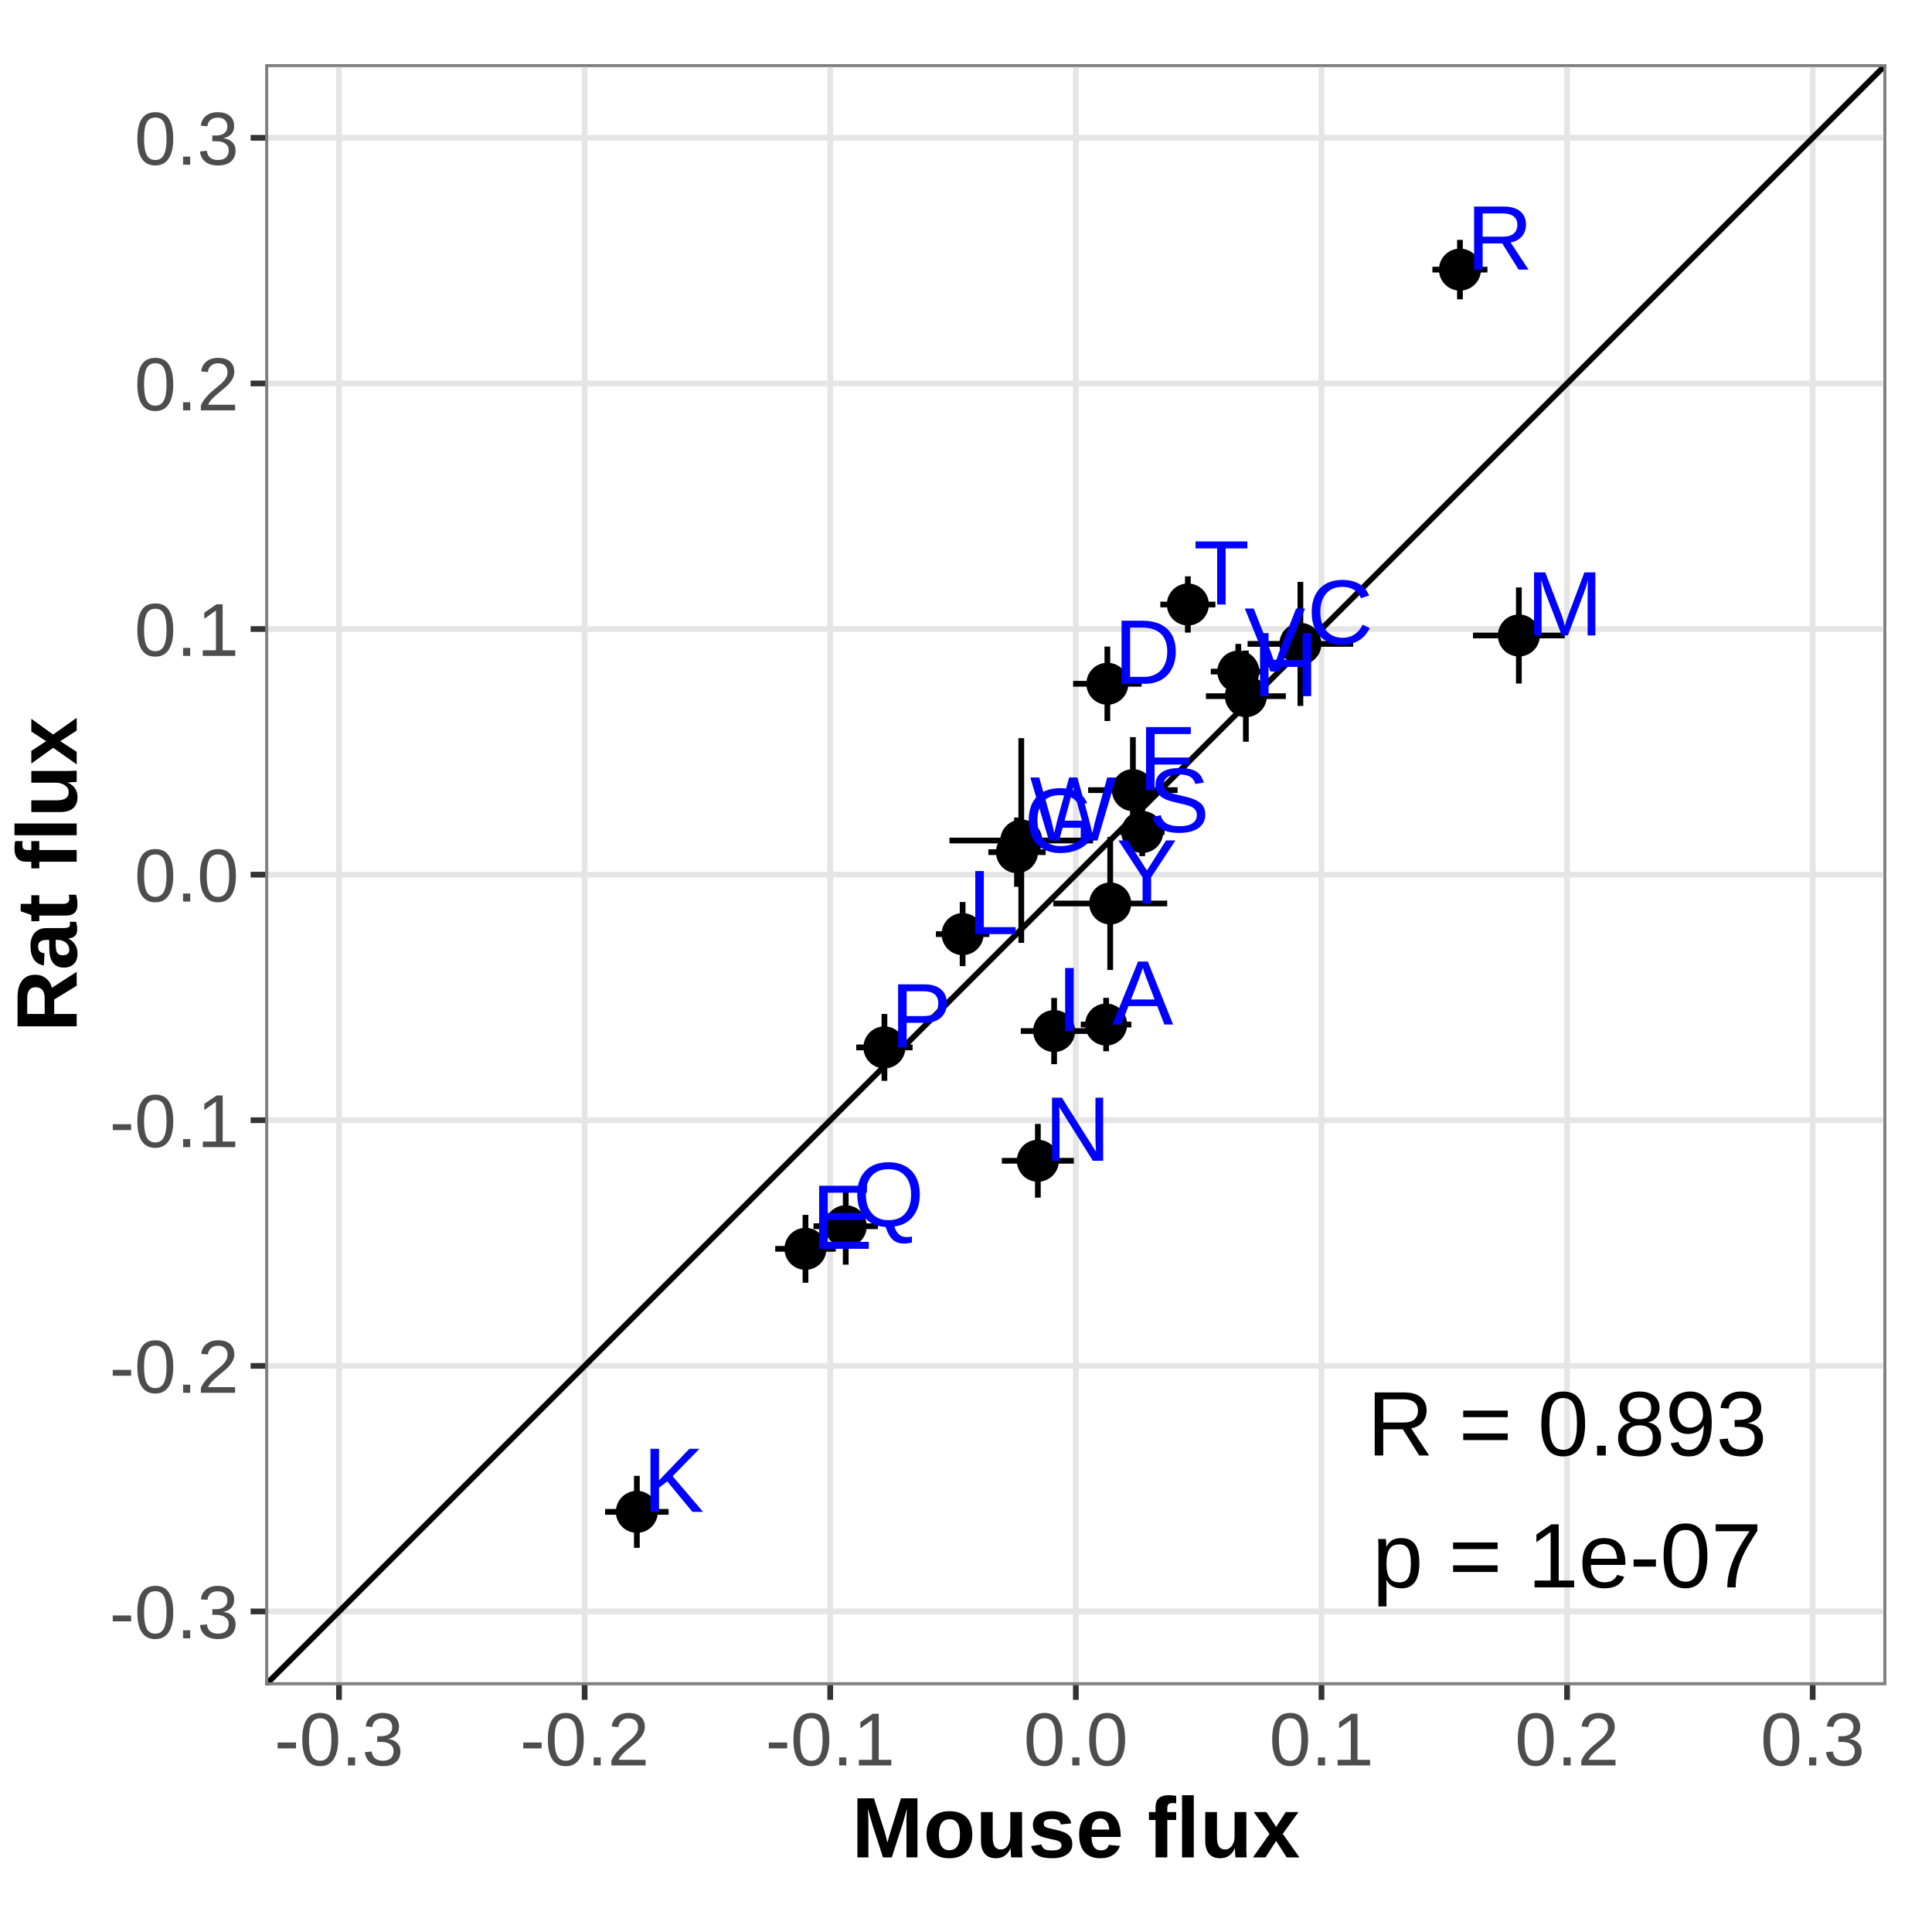
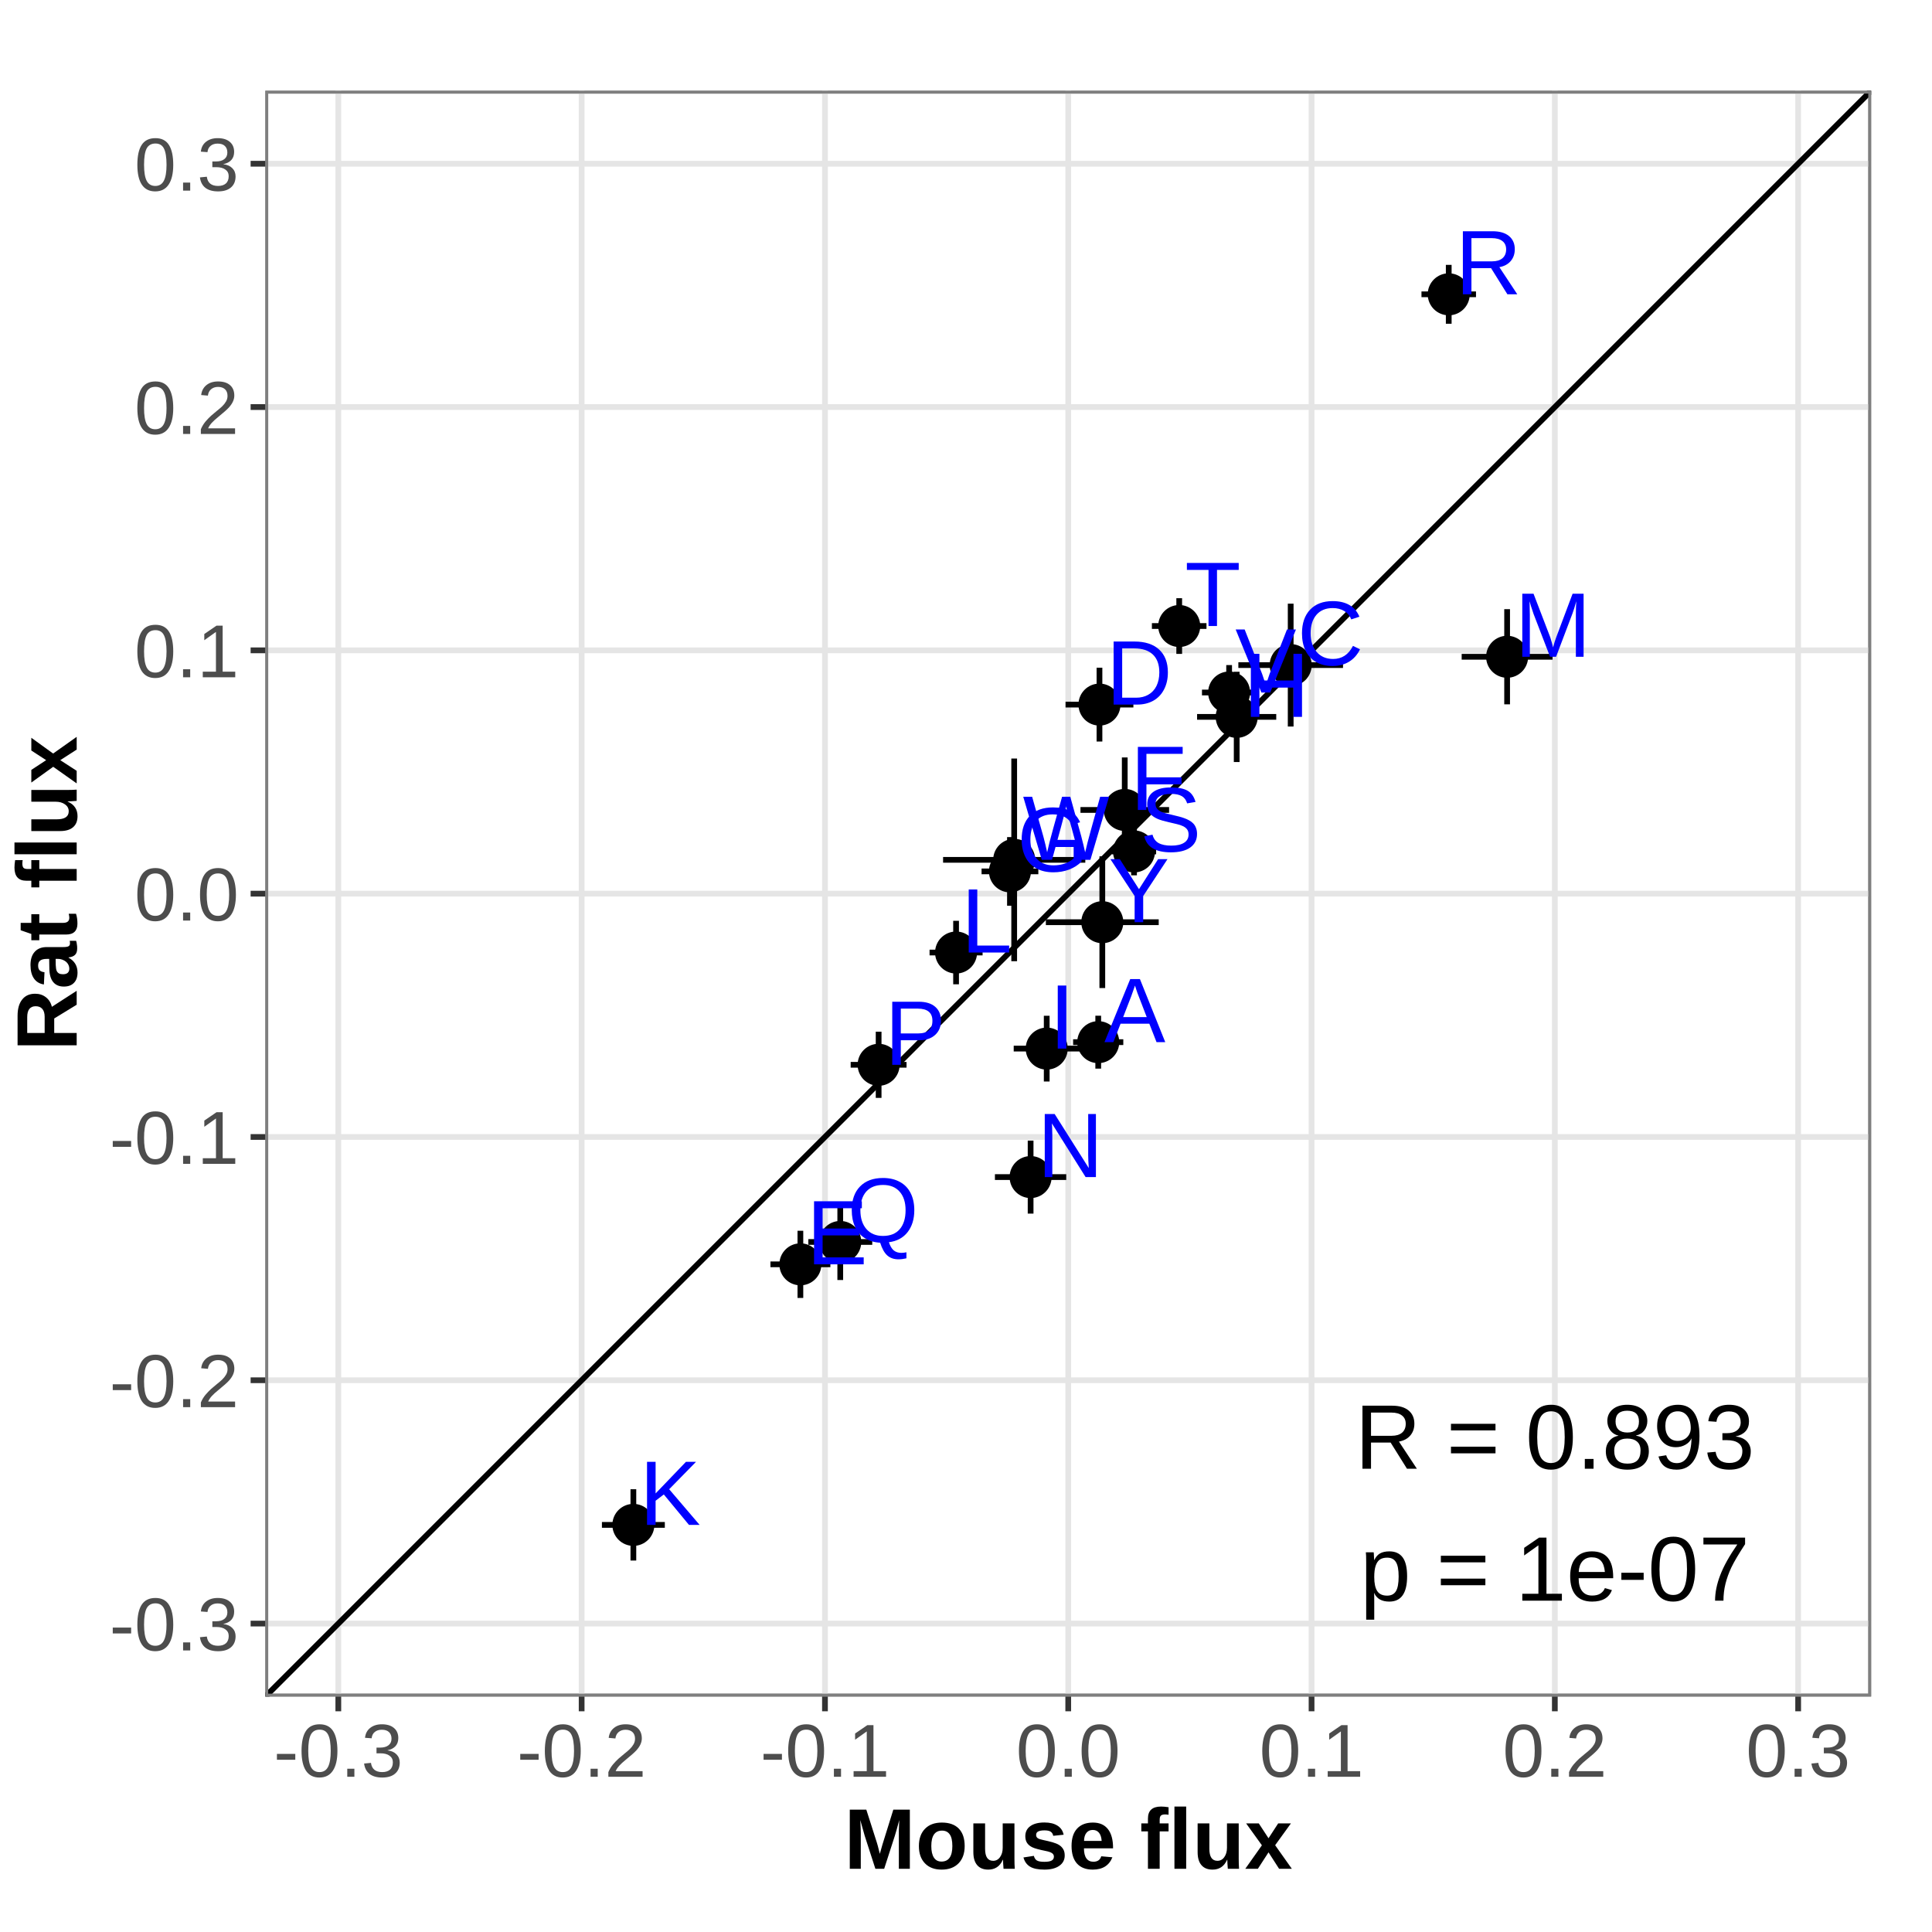
<svg xmlns="http://www.w3.org/2000/svg" class="svglite" width="360.00pt" height="360.00pt" viewBox="0 0 360.00 360.00">
  <defs>
    <style type="text/css">
    .svglite line, .svglite polyline, .svglite polygon, .svglite path, .svglite rect, .svglite circle {
      fill: none;
      stroke: #000000;
      stroke-linecap: round;
      stroke-linejoin: round;
      stroke-miterlimit: 10.00;
    }
    .svglite text {
      white-space: pre;
    }
  </style>
  </defs>
  <rect width="100%" height="100%" style="stroke: none; fill: #FFFFFF;" />
  <defs>
    <clipPath id="cpMC4wMHwzNjAuMDB8MC4wMHwzNjAuMDA=">
      <rect x="0.00" y="0.00" width="360.00" height="360.00" />
    </clipPath>
  </defs>
  <g clip-path="url(#cpMC4wMHwzNjAuMDB8MC4wMHwzNjAuMDA=)">
</g>
  <defs>
-     <clipPath id="cpMC4wMHwzNjAuMDB8Ny43MHwzNTIuMzA=">
-       <rect x="0.00" y="7.70" width="360.00" height="344.60" />
+     <clipPath id="cpMC4wMHwzNjAuMDB8NS41N3wzNTQuNDM=">
+       <rect x="0.00" y="5.57" width="360.00" height="348.85" />
    </clipPath>
  </defs>
-   <g clip-path="url(#cpMC4wMHwzNjAuMDB8Ny43MHwzNTIuMzA=)">
-     <rect x="0.00" y="7.70" width="360.00" height="344.60" style="stroke-width: 1.07; stroke: #FFFFFF; fill: #FFFFFF;" />
+   <g clip-path="url(#cpMC4wMHwzNjAuMDB8NS41N3wzNTQuNDM=)">
+     <rect x="0.00" y="5.57" width="360.00" height="348.85" style="stroke-width: 1.07; stroke: #FFFFFF; fill: #FFFFFF;" />
  </g>
  <g clip-path="url(#cpMC4wMHwzNjAuMDB8MC4wMHwzNjAuMDA=)">
</g>
  <defs>
-     <clipPath id="cpNDkuNDR8MzUxLjUwfDExLjk1fDMxNC4wMA==">
-       <rect x="49.44" y="11.95" width="302.05" height="302.05" />
+     <clipPath id="cpNDkuNDR8MzQ4LjY2fDE2LjkxfDMxNi4xMw==">
+       <rect x="49.44" y="16.91" width="299.22" height="299.22" />
    </clipPath>
  </defs>
-   <g clip-path="url(#cpNDkuNDR8MzUxLjUwfDExLjk1fDMxNC4wMA==)">
-     <rect x="49.44" y="11.95" width="302.05" height="302.05" style="stroke-width: 1.07; stroke: #7F7F7F; fill: #FFFFFF;" />
-     <polyline points="49.44,300.27 351.50,300.27 " style="stroke-width: 1.07; stroke: #E5E5E5; stroke-linecap: butt;" />
-     <polyline points="49.44,254.51 351.50,254.51 " style="stroke-width: 1.07; stroke: #E5E5E5; stroke-linecap: butt;" />
-     <polyline points="49.44,208.74 351.50,208.74 " style="stroke-width: 1.07; stroke: #E5E5E5; stroke-linecap: butt;" />
-     <polyline points="49.44,162.98 351.50,162.98 " style="stroke-width: 1.07; stroke: #E5E5E5; stroke-linecap: butt;" />
-     <polyline points="49.44,117.21 351.50,117.21 " style="stroke-width: 1.07; stroke: #E5E5E5; stroke-linecap: butt;" />
-     <polyline points="49.44,71.45 351.50,71.45 " style="stroke-width: 1.07; stroke: #E5E5E5; stroke-linecap: butt;" />
-     <polyline points="49.44,25.68 351.50,25.68 " style="stroke-width: 1.07; stroke: #E5E5E5; stroke-linecap: butt;" />
-     <polyline points="63.17,314.00 63.17,11.95 " style="stroke-width: 1.07; stroke: #E5E5E5; stroke-linecap: butt;" />
-     <polyline points="108.94,314.00 108.94,11.95 " style="stroke-width: 1.07; stroke: #E5E5E5; stroke-linecap: butt;" />
-     <polyline points="154.70,314.00 154.70,11.95 " style="stroke-width: 1.07; stroke: #E5E5E5; stroke-linecap: butt;" />
-     <polyline points="200.47,314.00 200.47,11.95 " style="stroke-width: 1.07; stroke: #E5E5E5; stroke-linecap: butt;" />
-     <polyline points="246.24,314.00 246.24,11.95 " style="stroke-width: 1.07; stroke: #E5E5E5; stroke-linecap: butt;" />
-     <polyline points="292.00,314.00 292.00,11.95 " style="stroke-width: 1.07; stroke: #E5E5E5; stroke-linecap: butt;" />
-     <polyline points="337.77,314.00 337.77,11.95 " style="stroke-width: 1.07; stroke: #E5E5E5; stroke-linecap: butt;" />
-     <text x="292.00" y="271.21" text-anchor="middle" style="font-size: 17.07px; font-family: &quot;Arial&quot;;" textLength="83.94px" lengthAdjust="spacingAndGlyphs">R =  0.893 </text>
-     <text x="292.00" y="295.79" text-anchor="middle" style="font-size: 17.07px; font-family: &quot;Arial&quot;;" textLength="77.31px" lengthAdjust="spacingAndGlyphs">p =  1e-07</text>
-     <line x1="201.39" y1="190.91" x2="210.82" y2="190.91" style="stroke-width: 1.07; stroke-linecap: butt;" />
-     <line x1="232.47" y1="119.98" x2="252.15" y2="119.98" style="stroke-width: 1.07; stroke-linecap: butt;" />
-     <line x1="199.96" y1="127.41" x2="212.73" y2="127.41" style="stroke-width: 1.07; stroke-linecap: butt;" />
-     <line x1="144.45" y1="232.70" x2="155.73" y2="232.70" style="stroke-width: 1.07; stroke-linecap: butt;" />
-     <line x1="202.76" y1="147.23" x2="219.43" y2="147.23" style="stroke-width: 1.07; stroke-linecap: butt;" />
-     <line x1="184.16" y1="158.79" x2="194.84" y2="158.79" style="stroke-width: 1.07; stroke-linecap: butt;" />
-     <line x1="224.70" y1="129.72" x2="239.60" y2="129.72" style="stroke-width: 1.07; stroke-linecap: butt;" />
-     <line x1="190.21" y1="192.12" x2="202.63" y2="192.12" style="stroke-width: 1.07; stroke-linecap: butt;" />
-     <line x1="112.75" y1="281.71" x2="124.58" y2="281.71" style="stroke-width: 1.07; stroke-linecap: butt;" />
-     <line x1="174.39" y1="174.06" x2="184.35" y2="174.06" style="stroke-width: 1.07; stroke-linecap: butt;" />
-     <line x1="274.47" y1="118.41" x2="291.57" y2="118.41" style="stroke-width: 1.07; stroke-linecap: butt;" />
-     <line x1="186.68" y1="216.29" x2="200.10" y2="216.29" style="stroke-width: 1.07; stroke-linecap: butt;" />
-     <line x1="159.55" y1="195.17" x2="170.05" y2="195.17" style="stroke-width: 1.07; stroke-linecap: butt;" />
-     <line x1="151.58" y1="228.49" x2="163.60" y2="228.49" style="stroke-width: 1.07; stroke-linecap: butt;" />
-     <line x1="266.91" y1="50.24" x2="277.16" y2="50.24" style="stroke-width: 1.07; stroke-linecap: butt;" />
-     <line x1="208.67" y1="155.03" x2="217.00" y2="155.03" style="stroke-width: 1.07; stroke-linecap: butt;" />
-     <line x1="216.21" y1="112.64" x2="226.47" y2="112.64" style="stroke-width: 1.07; stroke-linecap: butt;" />
-     <line x1="225.62" y1="125.14" x2="235.85" y2="125.14" style="stroke-width: 1.07; stroke-linecap: butt;" />
-     <line x1="176.92" y1="156.62" x2="203.68" y2="156.62" style="stroke-width: 1.07; stroke-linecap: butt;" />
-     <line x1="196.26" y1="168.35" x2="217.49" y2="168.35" style="stroke-width: 1.07; stroke-linecap: butt;" />
-     <circle cx="206.11" cy="190.91" r="2.84" style="stroke-width: 1.42; fill: #000000;" />
-     <circle cx="242.31" cy="119.98" r="2.84" style="stroke-width: 1.42; fill: #000000;" />
-     <circle cx="206.34" cy="127.41" r="2.84" style="stroke-width: 1.42; fill: #000000;" />
-     <circle cx="150.09" cy="232.70" r="2.84" style="stroke-width: 1.42; fill: #000000;" />
-     <circle cx="211.10" cy="147.23" r="2.84" style="stroke-width: 1.42; fill: #000000;" />
-     <circle cx="189.50" cy="158.79" r="2.84" style="stroke-width: 1.42; fill: #000000;" />
-     <circle cx="232.15" cy="129.72" r="2.84" style="stroke-width: 1.42; fill: #000000;" />
-     <circle cx="196.42" cy="192.12" r="2.84" style="stroke-width: 1.42; fill: #000000;" />
-     <circle cx="118.67" cy="281.71" r="2.84" style="stroke-width: 1.42; fill: #000000;" />
-     <circle cx="179.37" cy="174.06" r="2.84" style="stroke-width: 1.42; fill: #000000;" />
-     <circle cx="283.02" cy="118.41" r="2.84" style="stroke-width: 1.42; fill: #000000;" />
-     <circle cx="193.39" cy="216.29" r="2.84" style="stroke-width: 1.42; fill: #000000;" />
-     <circle cx="164.80" cy="195.17" r="2.84" style="stroke-width: 1.42; fill: #000000;" />
-     <circle cx="157.59" cy="228.49" r="2.84" style="stroke-width: 1.42; fill: #000000;" />
-     <circle cx="272.04" cy="50.24" r="2.84" style="stroke-width: 1.42; fill: #000000;" />
-     <circle cx="212.84" cy="155.03" r="2.84" style="stroke-width: 1.42; fill: #000000;" />
-     <circle cx="221.34" cy="112.64" r="2.84" style="stroke-width: 1.42; fill: #000000;" />
-     <circle cx="230.74" cy="125.14" r="2.84" style="stroke-width: 1.42; fill: #000000;" />
-     <circle cx="190.30" cy="156.62" r="2.84" style="stroke-width: 1.42; fill: #000000;" />
-     <circle cx="206.87" cy="168.35" r="2.84" style="stroke-width: 1.42; fill: #000000;" />
-     <line x1="206.11" y1="195.89" x2="206.11" y2="185.93" style="stroke-width: 1.07; stroke-linecap: butt;" />
-     <line x1="242.31" y1="131.54" x2="242.31" y2="108.42" style="stroke-width: 1.07; stroke-linecap: butt;" />
-     <line x1="206.34" y1="134.35" x2="206.34" y2="120.48" style="stroke-width: 1.07; stroke-linecap: butt;" />
-     <line x1="150.09" y1="239.02" x2="150.09" y2="226.38" style="stroke-width: 1.07; stroke-linecap: butt;" />
-     <line x1="211.10" y1="157.09" x2="211.10" y2="137.36" style="stroke-width: 1.07; stroke-linecap: butt;" />
-     <line x1="189.50" y1="165.24" x2="189.50" y2="152.33" style="stroke-width: 1.07; stroke-linecap: butt;" />
-     <line x1="232.15" y1="138.21" x2="232.15" y2="121.23" style="stroke-width: 1.07; stroke-linecap: butt;" />
-     <line x1="196.42" y1="198.30" x2="196.42" y2="185.95" style="stroke-width: 1.07; stroke-linecap: butt;" />
-     <line x1="118.67" y1="288.41" x2="118.67" y2="275.00" style="stroke-width: 1.07; stroke-linecap: butt;" />
-     <line x1="179.37" y1="180.03" x2="179.37" y2="168.08" style="stroke-width: 1.07; stroke-linecap: butt;" />
-     <line x1="283.02" y1="127.37" x2="283.02" y2="109.46" style="stroke-width: 1.07; stroke-linecap: butt;" />
-     <line x1="193.39" y1="223.16" x2="193.39" y2="209.42" style="stroke-width: 1.07; stroke-linecap: butt;" />
-     <line x1="164.80" y1="201.40" x2="164.80" y2="188.94" style="stroke-width: 1.07; stroke-linecap: butt;" />
-     <line x1="157.59" y1="235.65" x2="157.59" y2="221.32" style="stroke-width: 1.07; stroke-linecap: butt;" />
-     <line x1="272.04" y1="55.78" x2="272.04" y2="44.70" style="stroke-width: 1.07; stroke-linecap: butt;" />
-     <line x1="212.84" y1="159.53" x2="212.84" y2="150.54" style="stroke-width: 1.07; stroke-linecap: butt;" />
-     <line x1="221.34" y1="117.88" x2="221.34" y2="107.40" style="stroke-width: 1.07; stroke-linecap: butt;" />
-     <line x1="230.74" y1="130.30" x2="230.74" y2="119.98" style="stroke-width: 1.07; stroke-linecap: butt;" />
-     <line x1="190.30" y1="175.69" x2="190.30" y2="137.55" style="stroke-width: 1.07; stroke-linecap: butt;" />
-     <line x1="206.87" y1="180.74" x2="206.87" y2="155.95" style="stroke-width: 1.07; stroke-linecap: butt;" />
-     <circle cx="206.11" cy="190.91" r="2.84" style="stroke-width: 1.42; fill: #000000;" />
-     <circle cx="242.31" cy="119.98" r="2.84" style="stroke-width: 1.42; fill: #000000;" />
-     <circle cx="206.34" cy="127.41" r="2.84" style="stroke-width: 1.42; fill: #000000;" />
-     <circle cx="150.09" cy="232.70" r="2.84" style="stroke-width: 1.42; fill: #000000;" />
-     <circle cx="211.10" cy="147.23" r="2.84" style="stroke-width: 1.42; fill: #000000;" />
-     <circle cx="189.50" cy="158.79" r="2.84" style="stroke-width: 1.42; fill: #000000;" />
-     <circle cx="232.15" cy="129.72" r="2.84" style="stroke-width: 1.42; fill: #000000;" />
-     <circle cx="196.42" cy="192.12" r="2.84" style="stroke-width: 1.42; fill: #000000;" />
-     <circle cx="118.67" cy="281.71" r="2.84" style="stroke-width: 1.42; fill: #000000;" />
-     <circle cx="179.37" cy="174.06" r="2.84" style="stroke-width: 1.42; fill: #000000;" />
-     <circle cx="283.02" cy="118.41" r="2.84" style="stroke-width: 1.42; fill: #000000;" />
-     <circle cx="193.39" cy="216.29" r="2.84" style="stroke-width: 1.42; fill: #000000;" />
-     <circle cx="164.80" cy="195.17" r="2.84" style="stroke-width: 1.42; fill: #000000;" />
-     <circle cx="157.59" cy="228.49" r="2.84" style="stroke-width: 1.42; fill: #000000;" />
-     <circle cx="272.04" cy="50.24" r="2.84" style="stroke-width: 1.42; fill: #000000;" />
-     <circle cx="212.84" cy="155.03" r="2.84" style="stroke-width: 1.42; fill: #000000;" />
-     <circle cx="221.34" cy="112.64" r="2.84" style="stroke-width: 1.42; fill: #000000;" />
-     <circle cx="230.74" cy="125.14" r="2.84" style="stroke-width: 1.42; fill: #000000;" />
-     <circle cx="190.30" cy="156.62" r="2.84" style="stroke-width: 1.42; fill: #000000;" />
-     <circle cx="206.87" cy="168.35" r="2.84" style="stroke-width: 1.42; fill: #000000;" />
-     <circle cx="206.11" cy="190.91" r="3.56" style="stroke-width: 0.71; fill: #000000;" />
-     <circle cx="242.31" cy="119.98" r="3.56" style="stroke-width: 0.71; fill: #000000;" />
-     <circle cx="206.34" cy="127.41" r="3.56" style="stroke-width: 0.71; fill: #000000;" />
-     <circle cx="150.09" cy="232.70" r="3.56" style="stroke-width: 0.71; fill: #000000;" />
-     <circle cx="211.10" cy="147.23" r="3.56" style="stroke-width: 0.71; fill: #000000;" />
-     <circle cx="189.50" cy="158.79" r="3.56" style="stroke-width: 0.71; fill: #000000;" />
-     <circle cx="232.15" cy="129.72" r="3.56" style="stroke-width: 0.71; fill: #000000;" />
-     <circle cx="196.42" cy="192.12" r="3.56" style="stroke-width: 0.71; fill: #000000;" />
-     <circle cx="118.67" cy="281.71" r="3.56" style="stroke-width: 0.71; fill: #000000;" />
-     <circle cx="179.37" cy="174.06" r="3.56" style="stroke-width: 0.71; fill: #000000;" />
-     <circle cx="283.02" cy="118.41" r="3.56" style="stroke-width: 0.71; fill: #000000;" />
-     <circle cx="193.39" cy="216.29" r="3.56" style="stroke-width: 0.71; fill: #000000;" />
-     <circle cx="164.80" cy="195.17" r="3.56" style="stroke-width: 0.71; fill: #000000;" />
-     <circle cx="157.59" cy="228.49" r="3.56" style="stroke-width: 0.71; fill: #000000;" />
-     <circle cx="272.04" cy="50.24" r="3.56" style="stroke-width: 0.71; fill: #000000;" />
-     <circle cx="212.84" cy="155.03" r="3.56" style="stroke-width: 0.71; fill: #000000;" />
-     <circle cx="221.34" cy="112.64" r="3.56" style="stroke-width: 0.71; fill: #000000;" />
-     <circle cx="230.74" cy="125.14" r="3.56" style="stroke-width: 0.71; fill: #000000;" />
-     <circle cx="190.30" cy="156.62" r="3.56" style="stroke-width: 0.71; fill: #000000;" />
-     <circle cx="206.87" cy="168.35" r="3.56" style="stroke-width: 0.71; fill: #000000;" />
-     <line x1="-252.61" y1="616.06" x2="653.55" y2="-290.10" style="stroke-width: 1.07; stroke-linecap: butt;" />
-     <text x="207.24" y="190.91" style="font-size: 17.07px;fill: #0000FF; font-family: &quot;Arial&quot;;" textLength="11.38px" lengthAdjust="spacingAndGlyphs">A</text>
-     <text x="243.54" y="119.98" style="font-size: 17.07px;fill: #0000FF; font-family: &quot;Arial&quot;;" textLength="12.33px" lengthAdjust="spacingAndGlyphs">C</text>
-     <text x="207.58" y="127.41" style="font-size: 17.07px;fill: #0000FF; font-family: &quot;Arial&quot;;" textLength="12.33px" lengthAdjust="spacingAndGlyphs">D</text>
-     <text x="151.23" y="232.70" style="font-size: 17.07px;fill: #0000FF; font-family: &quot;Arial&quot;;" textLength="11.38px" lengthAdjust="spacingAndGlyphs">E</text>
-     <text x="212.14" y="147.23" style="font-size: 17.07px;fill: #0000FF; font-family: &quot;Arial&quot;;" textLength="10.43px" lengthAdjust="spacingAndGlyphs">F</text>
-     <text x="190.83" y="158.79" style="font-size: 17.07px;fill: #0000FF; font-family: &quot;Arial&quot;;" textLength="13.27px" lengthAdjust="spacingAndGlyphs">G</text>
-     <text x="233.38" y="129.72" style="font-size: 17.07px;fill: #0000FF; font-family: &quot;Arial&quot;;" textLength="12.33px" lengthAdjust="spacingAndGlyphs">H</text>
-     <text x="196.90" y="192.12" style="font-size: 17.07px;fill: #0000FF; font-family: &quot;Arial&quot;;" textLength="4.74px" lengthAdjust="spacingAndGlyphs">I</text>
-     <text x="119.80" y="281.71" style="font-size: 17.07px;fill: #0000FF; font-family: &quot;Arial&quot;;" textLength="11.38px" lengthAdjust="spacingAndGlyphs">K</text>
-     <text x="180.32" y="174.06" style="font-size: 17.07px;fill: #0000FF; font-family: &quot;Arial&quot;;" textLength="9.49px" lengthAdjust="spacingAndGlyphs">L</text>
-     <text x="284.44" y="118.41" style="font-size: 17.07px;fill: #0000FF; font-family: &quot;Arial&quot;;" textLength="14.21px" lengthAdjust="spacingAndGlyphs">M</text>
-     <text x="194.62" y="216.29" style="font-size: 17.07px;fill: #0000FF; font-family: &quot;Arial&quot;;" textLength="12.33px" lengthAdjust="spacingAndGlyphs">N</text>
-     <text x="165.94" y="195.17" style="font-size: 17.07px;fill: #0000FF; font-family: &quot;Arial&quot;;" textLength="11.38px" lengthAdjust="spacingAndGlyphs">P</text>
-     <text x="158.92" y="228.49" style="font-size: 17.07px;fill: #0000FF; font-family: &quot;Arial&quot;;" textLength="13.27px" lengthAdjust="spacingAndGlyphs">Q</text>
-     <text x="273.27" y="50.24" style="font-size: 17.07px;fill: #0000FF; font-family: &quot;Arial&quot;;" textLength="12.33px" lengthAdjust="spacingAndGlyphs">R</text>
-     <text x="213.98" y="155.03" style="font-size: 17.07px;fill: #0000FF; font-family: &quot;Arial&quot;;" textLength="11.38px" lengthAdjust="spacingAndGlyphs">S</text>
-     <text x="222.38" y="112.64" style="font-size: 17.07px;fill: #0000FF; font-family: &quot;Arial&quot;;" textLength="10.43px" lengthAdjust="spacingAndGlyphs">T</text>
-     <text x="231.87" y="125.14" style="font-size: 17.07px;fill: #0000FF; font-family: &quot;Arial&quot;;" textLength="11.38px" lengthAdjust="spacingAndGlyphs">V</text>
-     <text x="191.91" y="156.62" style="font-size: 17.07px;fill: #0000FF; font-family: &quot;Arial&quot;;" textLength="16.11px" lengthAdjust="spacingAndGlyphs">W</text>
-     <text x="208.01" y="168.35" style="font-size: 17.07px;fill: #0000FF; font-family: &quot;Arial&quot;;" textLength="11.38px" lengthAdjust="spacingAndGlyphs">Y</text>
-     <rect x="49.44" y="11.95" width="302.05" height="302.05" style="stroke-width: 1.07; stroke: #7F7F7F;" />
+   <g clip-path="url(#cpNDkuNDR8MzQ4LjY2fDE2LjkxfDMxNi4xMw==)">
+     <rect x="49.44" y="16.91" width="299.22" height="299.22" style="stroke-width: 1.07; stroke: #7F7F7F; fill: #FFFFFF;" />
+     <polyline points="49.44,302.53 348.66,302.53 " style="stroke-width: 1.07; stroke: #E5E5E5; stroke-linecap: butt;" />
+     <polyline points="49.44,257.19 348.66,257.19 " style="stroke-width: 1.07; stroke: #E5E5E5; stroke-linecap: butt;" />
+     <polyline points="49.44,211.86 348.66,211.86 " style="stroke-width: 1.07; stroke: #E5E5E5; stroke-linecap: butt;" />
+     <polyline points="49.44,166.52 348.66,166.52 " style="stroke-width: 1.07; stroke: #E5E5E5; stroke-linecap: butt;" />
+     <polyline points="49.44,121.18 348.66,121.18 " style="stroke-width: 1.07; stroke: #E5E5E5; stroke-linecap: butt;" />
+     <polyline points="49.44,75.85 348.66,75.85 " style="stroke-width: 1.07; stroke: #E5E5E5; stroke-linecap: butt;" />
+     <polyline points="49.44,30.51 348.66,30.51 " style="stroke-width: 1.07; stroke: #E5E5E5; stroke-linecap: butt;" />
+     <polyline points="63.04,316.13 63.04,16.91 " style="stroke-width: 1.07; stroke: #E5E5E5; stroke-linecap: butt;" />
+     <polyline points="108.38,316.13 108.38,16.91 " style="stroke-width: 1.07; stroke: #E5E5E5; stroke-linecap: butt;" />
+     <polyline points="153.72,316.13 153.72,16.91 " style="stroke-width: 1.07; stroke: #E5E5E5; stroke-linecap: butt;" />
+     <polyline points="199.05,316.13 199.05,16.91 " style="stroke-width: 1.07; stroke: #E5E5E5; stroke-linecap: butt;" />
+     <polyline points="244.39,316.13 244.39,16.91 " style="stroke-width: 1.07; stroke: #E5E5E5; stroke-linecap: butt;" />
+     <polyline points="289.72,316.13 289.72,16.91 " style="stroke-width: 1.07; stroke: #E5E5E5; stroke-linecap: butt;" />
+     <polyline points="335.06,316.13 335.06,16.91 " style="stroke-width: 1.07; stroke: #E5E5E5; stroke-linecap: butt;" />
+     <text x="289.72" y="273.68" text-anchor="middle" style="font-size: 17.07px; font-family: &quot;Arial&quot;;" textLength="83.94px" lengthAdjust="spacingAndGlyphs">R =  0.893 </text>
+     <text x="289.72" y="298.26" text-anchor="middle" style="font-size: 17.07px; font-family: &quot;Arial&quot;;" textLength="77.31px" lengthAdjust="spacingAndGlyphs">p =  1e-07</text>
+     <line x1="199.96" y1="194.19" x2="209.31" y2="194.19" style="stroke-width: 1.07; stroke-linecap: butt;" />
+     <line x1="230.75" y1="123.93" x2="250.25" y2="123.93" style="stroke-width: 1.07; stroke-linecap: butt;" />
+     <line x1="198.55" y1="131.29" x2="211.19" y2="131.29" style="stroke-width: 1.07; stroke-linecap: butt;" />
+     <line x1="143.56" y1="235.59" x2="154.73" y2="235.59" style="stroke-width: 1.07; stroke-linecap: butt;" />
+     <line x1="201.33" y1="150.92" x2="217.84" y2="150.92" style="stroke-width: 1.07; stroke-linecap: butt;" />
+     <line x1="182.90" y1="162.37" x2="193.48" y2="162.37" style="stroke-width: 1.07; stroke-linecap: butt;" />
+     <line x1="223.06" y1="133.58" x2="237.81" y2="133.58" style="stroke-width: 1.07; stroke-linecap: butt;" />
+     <line x1="188.89" y1="195.39" x2="201.20" y2="195.39" style="stroke-width: 1.07; stroke-linecap: butt;" />
+     <line x1="112.16" y1="284.14" x2="123.88" y2="284.14" style="stroke-width: 1.07; stroke-linecap: butt;" />
+     <line x1="173.21" y1="177.49" x2="183.09" y2="177.49" style="stroke-width: 1.07; stroke-linecap: butt;" />
+     <line x1="272.36" y1="122.38" x2="289.30" y2="122.38" style="stroke-width: 1.07; stroke-linecap: butt;" />
+     <line x1="185.39" y1="219.33" x2="198.68" y2="219.33" style="stroke-width: 1.07; stroke-linecap: butt;" />
+     <line x1="158.51" y1="198.41" x2="168.92" y2="198.41" style="stroke-width: 1.07; stroke-linecap: butt;" />
+     <line x1="150.62" y1="231.42" x2="162.53" y2="231.42" style="stroke-width: 1.07; stroke-linecap: butt;" />
+     <line x1="264.87" y1="54.84" x2="275.03" y2="54.84" style="stroke-width: 1.07; stroke-linecap: butt;" />
+     <line x1="207.18" y1="158.65" x2="215.43" y2="158.65" style="stroke-width: 1.07; stroke-linecap: butt;" />
+     <line x1="214.64" y1="116.65" x2="224.81" y2="116.65" style="stroke-width: 1.07; stroke-linecap: butt;" />
+     <line x1="223.97" y1="129.04" x2="234.10" y2="129.04" style="stroke-width: 1.07; stroke-linecap: butt;" />
+     <line x1="175.73" y1="160.22" x2="202.23" y2="160.22" style="stroke-width: 1.07; stroke-linecap: butt;" />
+     <line x1="194.88" y1="171.84" x2="215.91" y2="171.84" style="stroke-width: 1.07; stroke-linecap: butt;" />
+     <circle cx="204.64" cy="194.19" r="2.84" style="stroke-width: 1.42; fill: #000000;" />
+     <circle cx="240.50" cy="123.93" r="2.84" style="stroke-width: 1.42; fill: #000000;" />
+     <circle cx="204.87" cy="131.29" r="2.84" style="stroke-width: 1.42; fill: #000000;" />
+     <circle cx="149.14" cy="235.59" r="2.84" style="stroke-width: 1.42; fill: #000000;" />
+     <circle cx="209.58" cy="150.92" r="2.84" style="stroke-width: 1.42; fill: #000000;" />
+     <circle cx="188.19" cy="162.37" r="2.84" style="stroke-width: 1.42; fill: #000000;" />
+     <circle cx="230.44" cy="133.58" r="2.84" style="stroke-width: 1.42; fill: #000000;" />
+     <circle cx="195.04" cy="195.39" r="2.84" style="stroke-width: 1.42; fill: #000000;" />
+     <circle cx="118.02" cy="284.14" r="2.84" style="stroke-width: 1.42; fill: #000000;" />
+     <circle cx="178.15" cy="177.49" r="2.84" style="stroke-width: 1.42; fill: #000000;" />
+     <circle cx="280.83" cy="122.38" r="2.84" style="stroke-width: 1.42; fill: #000000;" />
+     <circle cx="192.04" cy="219.33" r="2.84" style="stroke-width: 1.42; fill: #000000;" />
+     <circle cx="163.72" cy="198.41" r="2.84" style="stroke-width: 1.42; fill: #000000;" />
+     <circle cx="156.57" cy="231.42" r="2.84" style="stroke-width: 1.42; fill: #000000;" />
+     <circle cx="269.95" cy="54.84" r="2.84" style="stroke-width: 1.42; fill: #000000;" />
+     <circle cx="211.31" cy="158.65" r="2.84" style="stroke-width: 1.42; fill: #000000;" />
+     <circle cx="219.73" cy="116.65" r="2.84" style="stroke-width: 1.42; fill: #000000;" />
+     <circle cx="229.03" cy="129.04" r="2.84" style="stroke-width: 1.42; fill: #000000;" />
+     <circle cx="188.98" cy="160.22" r="2.84" style="stroke-width: 1.42; fill: #000000;" />
+     <circle cx="205.40" cy="171.84" r="2.84" style="stroke-width: 1.42; fill: #000000;" />
+     <line x1="204.64" y1="199.12" x2="204.64" y2="189.26" style="stroke-width: 1.07; stroke-linecap: butt;" />
+     <line x1="240.50" y1="135.38" x2="240.50" y2="112.48" style="stroke-width: 1.07; stroke-linecap: butt;" />
+     <line x1="204.87" y1="138.17" x2="204.87" y2="124.42" style="stroke-width: 1.07; stroke-linecap: butt;" />
+     <line x1="149.14" y1="241.85" x2="149.14" y2="229.33" style="stroke-width: 1.07; stroke-linecap: butt;" />
+     <line x1="209.58" y1="160.69" x2="209.58" y2="141.14" style="stroke-width: 1.07; stroke-linecap: butt;" />
+     <line x1="188.19" y1="168.77" x2="188.19" y2="155.98" style="stroke-width: 1.07; stroke-linecap: butt;" />
+     <line x1="230.44" y1="141.99" x2="230.44" y2="125.17" style="stroke-width: 1.07; stroke-linecap: butt;" />
+     <line x1="195.04" y1="201.52" x2="195.04" y2="189.27" style="stroke-width: 1.07; stroke-linecap: butt;" />
+     <line x1="118.02" y1="290.78" x2="118.02" y2="277.50" style="stroke-width: 1.07; stroke-linecap: butt;" />
+     <line x1="178.15" y1="183.41" x2="178.15" y2="171.58" style="stroke-width: 1.07; stroke-linecap: butt;" />
+     <line x1="280.83" y1="131.24" x2="280.83" y2="113.51" style="stroke-width: 1.07; stroke-linecap: butt;" />
+     <line x1="192.04" y1="226.14" x2="192.04" y2="212.53" style="stroke-width: 1.07; stroke-linecap: butt;" />
+     <line x1="163.72" y1="204.58" x2="163.72" y2="192.24" style="stroke-width: 1.07; stroke-linecap: butt;" />
+     <line x1="156.57" y1="238.51" x2="156.57" y2="224.32" style="stroke-width: 1.07; stroke-linecap: butt;" />
+     <line x1="269.95" y1="60.33" x2="269.95" y2="49.35" style="stroke-width: 1.07; stroke-linecap: butt;" />
+     <line x1="211.31" y1="163.10" x2="211.31" y2="154.20" style="stroke-width: 1.07; stroke-linecap: butt;" />
+     <line x1="219.73" y1="121.84" x2="219.73" y2="111.47" style="stroke-width: 1.07; stroke-linecap: butt;" />
+     <line x1="229.03" y1="134.15" x2="229.03" y2="123.93" style="stroke-width: 1.07; stroke-linecap: butt;" />
+     <line x1="188.98" y1="179.11" x2="188.98" y2="141.34" style="stroke-width: 1.07; stroke-linecap: butt;" />
+     <line x1="205.40" y1="184.11" x2="205.40" y2="159.56" style="stroke-width: 1.07; stroke-linecap: butt;" />
+     <circle cx="204.64" cy="194.19" r="2.84" style="stroke-width: 1.42; fill: #000000;" />
+     <circle cx="240.50" cy="123.93" r="2.84" style="stroke-width: 1.42; fill: #000000;" />
+     <circle cx="204.87" cy="131.29" r="2.84" style="stroke-width: 1.42; fill: #000000;" />
+     <circle cx="149.14" cy="235.59" r="2.84" style="stroke-width: 1.42; fill: #000000;" />
+     <circle cx="209.58" cy="150.92" r="2.84" style="stroke-width: 1.42; fill: #000000;" />
+     <circle cx="188.19" cy="162.37" r="2.84" style="stroke-width: 1.42; fill: #000000;" />
+     <circle cx="230.44" cy="133.58" r="2.84" style="stroke-width: 1.42; fill: #000000;" />
+     <circle cx="195.04" cy="195.39" r="2.84" style="stroke-width: 1.42; fill: #000000;" />
+     <circle cx="118.02" cy="284.14" r="2.84" style="stroke-width: 1.42; fill: #000000;" />
+     <circle cx="178.15" cy="177.49" r="2.84" style="stroke-width: 1.42; fill: #000000;" />
+     <circle cx="280.83" cy="122.38" r="2.84" style="stroke-width: 1.42; fill: #000000;" />
+     <circle cx="192.04" cy="219.33" r="2.84" style="stroke-width: 1.42; fill: #000000;" />
+     <circle cx="163.72" cy="198.41" r="2.84" style="stroke-width: 1.42; fill: #000000;" />
+     <circle cx="156.57" cy="231.42" r="2.84" style="stroke-width: 1.42; fill: #000000;" />
+     <circle cx="269.95" cy="54.84" r="2.84" style="stroke-width: 1.42; fill: #000000;" />
+     <circle cx="211.31" cy="158.65" r="2.84" style="stroke-width: 1.42; fill: #000000;" />
+     <circle cx="219.73" cy="116.65" r="2.84" style="stroke-width: 1.42; fill: #000000;" />
+     <circle cx="229.03" cy="129.04" r="2.84" style="stroke-width: 1.42; fill: #000000;" />
+     <circle cx="188.98" cy="160.22" r="2.84" style="stroke-width: 1.42; fill: #000000;" />
+     <circle cx="205.40" cy="171.84" r="2.84" style="stroke-width: 1.42; fill: #000000;" />
+     <circle cx="204.64" cy="194.19" r="3.56" style="stroke-width: 0.71; fill: #000000;" />
+     <circle cx="240.50" cy="123.93" r="3.56" style="stroke-width: 0.71; fill: #000000;" />
+     <circle cx="204.87" cy="131.29" r="3.56" style="stroke-width: 0.71; fill: #000000;" />
+     <circle cx="149.14" cy="235.59" r="3.56" style="stroke-width: 0.71; fill: #000000;" />
+     <circle cx="209.58" cy="150.92" r="3.56" style="stroke-width: 0.71; fill: #000000;" />
+     <circle cx="188.19" cy="162.37" r="3.56" style="stroke-width: 0.71; fill: #000000;" />
+     <circle cx="230.44" cy="133.58" r="3.56" style="stroke-width: 0.71; fill: #000000;" />
+     <circle cx="195.04" cy="195.39" r="3.56" style="stroke-width: 0.71; fill: #000000;" />
+     <circle cx="118.02" cy="284.14" r="3.56" style="stroke-width: 0.71; fill: #000000;" />
+     <circle cx="178.15" cy="177.49" r="3.56" style="stroke-width: 0.71; fill: #000000;" />
+     <circle cx="280.83" cy="122.38" r="3.56" style="stroke-width: 0.71; fill: #000000;" />
+     <circle cx="192.04" cy="219.33" r="3.56" style="stroke-width: 0.71; fill: #000000;" />
+     <circle cx="163.72" cy="198.41" r="3.56" style="stroke-width: 0.71; fill: #000000;" />
+     <circle cx="156.57" cy="231.42" r="3.56" style="stroke-width: 0.71; fill: #000000;" />
+     <circle cx="269.95" cy="54.84" r="3.56" style="stroke-width: 0.71; fill: #000000;" />
+     <circle cx="211.31" cy="158.65" r="3.56" style="stroke-width: 0.71; fill: #000000;" />
+     <circle cx="219.73" cy="116.65" r="3.56" style="stroke-width: 0.71; fill: #000000;" />
+     <circle cx="229.03" cy="129.04" r="3.56" style="stroke-width: 0.71; fill: #000000;" />
+     <circle cx="188.98" cy="160.22" r="3.56" style="stroke-width: 0.71; fill: #000000;" />
+     <circle cx="205.40" cy="171.84" r="3.56" style="stroke-width: 0.71; fill: #000000;" />
+     <line x1="-249.77" y1="615.35" x2="647.88" y2="-282.31" style="stroke-width: 1.07; stroke-linecap: butt;" />
+     <text x="205.77" y="194.19" style="font-size: 17.07px;fill: #0000FF; font-family: &quot;Arial&quot;;" textLength="11.38px" lengthAdjust="spacingAndGlyphs">A</text>
+     <text x="241.73" y="123.93" style="font-size: 17.07px;fill: #0000FF; font-family: &quot;Arial&quot;;" textLength="12.33px" lengthAdjust="spacingAndGlyphs">C</text>
+     <text x="206.10" y="131.29" style="font-size: 17.07px;fill: #0000FF; font-family: &quot;Arial&quot;;" textLength="12.33px" lengthAdjust="spacingAndGlyphs">D</text>
+     <text x="150.28" y="235.59" style="font-size: 17.07px;fill: #0000FF; font-family: &quot;Arial&quot;;" textLength="11.38px" lengthAdjust="spacingAndGlyphs">E</text>
+     <text x="210.62" y="150.92" style="font-size: 17.07px;fill: #0000FF; font-family: &quot;Arial&quot;;" textLength="10.43px" lengthAdjust="spacingAndGlyphs">F</text>
+     <text x="189.51" y="162.37" style="font-size: 17.07px;fill: #0000FF; font-family: &quot;Arial&quot;;" textLength="13.27px" lengthAdjust="spacingAndGlyphs">G</text>
+     <text x="231.67" y="133.58" style="font-size: 17.07px;fill: #0000FF; font-family: &quot;Arial&quot;;" textLength="12.33px" lengthAdjust="spacingAndGlyphs">H</text>
+     <text x="195.52" y="195.39" style="font-size: 17.07px;fill: #0000FF; font-family: &quot;Arial&quot;;" textLength="4.74px" lengthAdjust="spacingAndGlyphs">I</text>
+     <text x="119.16" y="284.14" style="font-size: 17.07px;fill: #0000FF; font-family: &quot;Arial&quot;;" textLength="11.38px" lengthAdjust="spacingAndGlyphs">K</text>
+     <text x="179.10" y="177.49" style="font-size: 17.07px;fill: #0000FF; font-family: &quot;Arial&quot;;" textLength="9.49px" lengthAdjust="spacingAndGlyphs">L</text>
+     <text x="282.25" y="122.38" style="font-size: 17.07px;fill: #0000FF; font-family: &quot;Arial&quot;;" textLength="14.21px" lengthAdjust="spacingAndGlyphs">M</text>
+     <text x="193.27" y="219.33" style="font-size: 17.07px;fill: #0000FF; font-family: &quot;Arial&quot;;" textLength="12.33px" lengthAdjust="spacingAndGlyphs">N</text>
+     <text x="164.85" y="198.41" style="font-size: 17.07px;fill: #0000FF; font-family: &quot;Arial&quot;;" textLength="11.38px" lengthAdjust="spacingAndGlyphs">P</text>
+     <text x="157.90" y="231.42" style="font-size: 17.07px;fill: #0000FF; font-family: &quot;Arial&quot;;" textLength="13.27px" lengthAdjust="spacingAndGlyphs">Q</text>
+     <text x="271.18" y="54.84" style="font-size: 17.07px;fill: #0000FF; font-family: &quot;Arial&quot;;" textLength="12.33px" lengthAdjust="spacingAndGlyphs">R</text>
+     <text x="212.44" y="158.65" style="font-size: 17.07px;fill: #0000FF; font-family: &quot;Arial&quot;;" textLength="11.38px" lengthAdjust="spacingAndGlyphs">S</text>
+     <text x="220.77" y="116.65" style="font-size: 17.07px;fill: #0000FF; font-family: &quot;Arial&quot;;" textLength="10.43px" lengthAdjust="spacingAndGlyphs">T</text>
+     <text x="230.17" y="129.04" style="font-size: 17.07px;fill: #0000FF; font-family: &quot;Arial&quot;;" textLength="11.38px" lengthAdjust="spacingAndGlyphs">V</text>
+     <text x="190.59" y="160.22" style="font-size: 17.07px;fill: #0000FF; font-family: &quot;Arial&quot;;" textLength="16.11px" lengthAdjust="spacingAndGlyphs">W</text>
+     <text x="206.53" y="171.84" style="font-size: 17.07px;fill: #0000FF; font-family: &quot;Arial&quot;;" textLength="11.38px" lengthAdjust="spacingAndGlyphs">Y</text>
+     <rect x="49.44" y="16.91" width="299.22" height="299.22" style="stroke-width: 1.07; stroke: #7F7F7F;" />
  </g>
  <g clip-path="url(#cpMC4wMHwzNjAuMDB8MC4wMHwzNjAuMDA=)">
-     <text x="44.51" y="305.28" text-anchor="end" style="font-size: 14.00px;fill: #4D4D4D; font-family: &quot;Arial&quot;;" textLength="24.11px" lengthAdjust="spacingAndGlyphs">-0.3</text>
-     <text x="44.51" y="259.52" text-anchor="end" style="font-size: 14.00px;fill: #4D4D4D; font-family: &quot;Arial&quot;;" textLength="24.11px" lengthAdjust="spacingAndGlyphs">-0.2</text>
-     <text x="44.51" y="213.75" text-anchor="end" style="font-size: 14.00px;fill: #4D4D4D; font-family: &quot;Arial&quot;;" textLength="24.11px" lengthAdjust="spacingAndGlyphs">-0.1</text>
-     <text x="44.51" y="167.99" text-anchor="end" style="font-size: 14.00px;fill: #4D4D4D; font-family: &quot;Arial&quot;;" textLength="19.45px" lengthAdjust="spacingAndGlyphs">0.0</text>
-     <text x="44.51" y="122.22" text-anchor="end" style="font-size: 14.00px;fill: #4D4D4D; font-family: &quot;Arial&quot;;" textLength="19.45px" lengthAdjust="spacingAndGlyphs">0.1</text>
-     <text x="44.51" y="76.46" text-anchor="end" style="font-size: 14.00px;fill: #4D4D4D; font-family: &quot;Arial&quot;;" textLength="19.45px" lengthAdjust="spacingAndGlyphs">0.2</text>
-     <text x="44.51" y="30.69" text-anchor="end" style="font-size: 14.00px;fill: #4D4D4D; font-family: &quot;Arial&quot;;" textLength="19.45px" lengthAdjust="spacingAndGlyphs">0.3</text>
-     <polyline points="46.70,300.27 49.44,300.27 " style="stroke-width: 1.07; stroke: #333333; stroke-linecap: butt;" />
-     <polyline points="46.70,254.51 49.44,254.51 " style="stroke-width: 1.07; stroke: #333333; stroke-linecap: butt;" />
-     <polyline points="46.70,208.74 49.44,208.74 " style="stroke-width: 1.07; stroke: #333333; stroke-linecap: butt;" />
-     <polyline points="46.70,162.98 49.44,162.98 " style="stroke-width: 1.07; stroke: #333333; stroke-linecap: butt;" />
-     <polyline points="46.70,117.21 49.44,117.21 " style="stroke-width: 1.07; stroke: #333333; stroke-linecap: butt;" />
-     <polyline points="46.70,71.45 49.44,71.45 " style="stroke-width: 1.07; stroke: #333333; stroke-linecap: butt;" />
-     <polyline points="46.70,25.68 49.44,25.68 " style="stroke-width: 1.07; stroke: #333333; stroke-linecap: butt;" />
-     <polyline points="63.17,316.74 63.17,314.00 " style="stroke-width: 1.07; stroke: #333333; stroke-linecap: butt;" />
-     <polyline points="108.94,316.74 108.94,314.00 " style="stroke-width: 1.07; stroke: #333333; stroke-linecap: butt;" />
-     <polyline points="154.70,316.74 154.70,314.00 " style="stroke-width: 1.07; stroke: #333333; stroke-linecap: butt;" />
-     <polyline points="200.47,316.74 200.47,314.00 " style="stroke-width: 1.07; stroke: #333333; stroke-linecap: butt;" />
-     <polyline points="246.24,316.74 246.24,314.00 " style="stroke-width: 1.07; stroke: #333333; stroke-linecap: butt;" />
-     <polyline points="292.00,316.74 292.00,314.00 " style="stroke-width: 1.07; stroke: #333333; stroke-linecap: butt;" />
-     <polyline points="337.77,316.74 337.77,314.00 " style="stroke-width: 1.07; stroke: #333333; stroke-linecap: butt;" />
-     <text x="63.17" y="328.96" text-anchor="middle" style="font-size: 14.00px;fill: #4D4D4D; font-family: &quot;Arial&quot;;" textLength="24.11px" lengthAdjust="spacingAndGlyphs">-0.3</text>
-     <text x="108.94" y="328.96" text-anchor="middle" style="font-size: 14.00px;fill: #4D4D4D; font-family: &quot;Arial&quot;;" textLength="24.11px" lengthAdjust="spacingAndGlyphs">-0.2</text>
-     <text x="154.70" y="328.96" text-anchor="middle" style="font-size: 14.00px;fill: #4D4D4D; font-family: &quot;Arial&quot;;" textLength="24.11px" lengthAdjust="spacingAndGlyphs">-0.1</text>
-     <text x="200.47" y="328.96" text-anchor="middle" style="font-size: 14.00px;fill: #4D4D4D; font-family: &quot;Arial&quot;;" textLength="19.45px" lengthAdjust="spacingAndGlyphs">0.0</text>
-     <text x="246.24" y="328.96" text-anchor="middle" style="font-size: 14.00px;fill: #4D4D4D; font-family: &quot;Arial&quot;;" textLength="19.45px" lengthAdjust="spacingAndGlyphs">0.1</text>
-     <text x="292.00" y="328.96" text-anchor="middle" style="font-size: 14.00px;fill: #4D4D4D; font-family: &quot;Arial&quot;;" textLength="19.45px" lengthAdjust="spacingAndGlyphs">0.2</text>
-     <text x="337.77" y="328.96" text-anchor="middle" style="font-size: 14.00px;fill: #4D4D4D; font-family: &quot;Arial&quot;;" textLength="19.45px" lengthAdjust="spacingAndGlyphs">0.3</text>
-     <text x="200.47" y="346.10" text-anchor="middle" style="font-size: 16.00px; font-weight: bold; font-family: &quot;Arial&quot;;" textLength="83.55px" lengthAdjust="spacingAndGlyphs">Mouse flux</text>
-     <text transform="translate(14.29,162.98) rotate(-90)" text-anchor="middle" style="font-size: 16.00px; font-weight: bold; font-family: &quot;Arial&quot;;" textLength="58.67px" lengthAdjust="spacingAndGlyphs">Rat flux</text>
+     <text x="44.51" y="307.54" text-anchor="end" style="font-size: 14.00px;fill: #4D4D4D; font-family: &quot;Arial&quot;;" textLength="24.11px" lengthAdjust="spacingAndGlyphs">-0.3</text>
+     <text x="44.51" y="262.20" text-anchor="end" style="font-size: 14.00px;fill: #4D4D4D; font-family: &quot;Arial&quot;;" textLength="24.11px" lengthAdjust="spacingAndGlyphs">-0.2</text>
+     <text x="44.51" y="216.87" text-anchor="end" style="font-size: 14.00px;fill: #4D4D4D; font-family: &quot;Arial&quot;;" textLength="24.11px" lengthAdjust="spacingAndGlyphs">-0.1</text>
+     <text x="44.51" y="171.53" text-anchor="end" style="font-size: 14.00px;fill: #4D4D4D; font-family: &quot;Arial&quot;;" textLength="19.45px" lengthAdjust="spacingAndGlyphs">0.0</text>
+     <text x="44.51" y="126.20" text-anchor="end" style="font-size: 14.00px;fill: #4D4D4D; font-family: &quot;Arial&quot;;" textLength="19.45px" lengthAdjust="spacingAndGlyphs">0.1</text>
+     <text x="44.51" y="80.86" text-anchor="end" style="font-size: 14.00px;fill: #4D4D4D; font-family: &quot;Arial&quot;;" textLength="19.45px" lengthAdjust="spacingAndGlyphs">0.2</text>
+     <text x="44.51" y="35.52" text-anchor="end" style="font-size: 14.00px;fill: #4D4D4D; font-family: &quot;Arial&quot;;" textLength="19.45px" lengthAdjust="spacingAndGlyphs">0.3</text>
+     <polyline points="46.70,302.53 49.44,302.53 " style="stroke-width: 1.07; stroke: #333333; stroke-linecap: butt;" />
+     <polyline points="46.70,257.19 49.44,257.19 " style="stroke-width: 1.07; stroke: #333333; stroke-linecap: butt;" />
+     <polyline points="46.70,211.86 49.44,211.86 " style="stroke-width: 1.07; stroke: #333333; stroke-linecap: butt;" />
+     <polyline points="46.70,166.52 49.44,166.52 " style="stroke-width: 1.07; stroke: #333333; stroke-linecap: butt;" />
+     <polyline points="46.70,121.18 49.44,121.18 " style="stroke-width: 1.07; stroke: #333333; stroke-linecap: butt;" />
+     <polyline points="46.70,75.85 49.44,75.85 " style="stroke-width: 1.07; stroke: #333333; stroke-linecap: butt;" />
+     <polyline points="46.70,30.51 49.44,30.51 " style="stroke-width: 1.07; stroke: #333333; stroke-linecap: butt;" />
+     <polyline points="63.04,318.87 63.04,316.13 " style="stroke-width: 1.07; stroke: #333333; stroke-linecap: butt;" />
+     <polyline points="108.38,318.87 108.38,316.13 " style="stroke-width: 1.07; stroke: #333333; stroke-linecap: butt;" />
+     <polyline points="153.72,318.87 153.72,316.13 " style="stroke-width: 1.07; stroke: #333333; stroke-linecap: butt;" />
+     <polyline points="199.05,318.87 199.05,316.13 " style="stroke-width: 1.07; stroke: #333333; stroke-linecap: butt;" />
+     <polyline points="244.39,318.87 244.39,316.13 " style="stroke-width: 1.07; stroke: #333333; stroke-linecap: butt;" />
+     <polyline points="289.72,318.87 289.72,316.13 " style="stroke-width: 1.07; stroke: #333333; stroke-linecap: butt;" />
+     <polyline points="335.06,318.87 335.06,316.13 " style="stroke-width: 1.07; stroke: #333333; stroke-linecap: butt;" />
+     <text x="63.04" y="331.08" text-anchor="middle" style="font-size: 14.00px;fill: #4D4D4D; font-family: &quot;Arial&quot;;" textLength="24.11px" lengthAdjust="spacingAndGlyphs">-0.3</text>
+     <text x="108.38" y="331.08" text-anchor="middle" style="font-size: 14.00px;fill: #4D4D4D; font-family: &quot;Arial&quot;;" textLength="24.11px" lengthAdjust="spacingAndGlyphs">-0.2</text>
+     <text x="153.72" y="331.08" text-anchor="middle" style="font-size: 14.00px;fill: #4D4D4D; font-family: &quot;Arial&quot;;" textLength="24.11px" lengthAdjust="spacingAndGlyphs">-0.1</text>
+     <text x="199.05" y="331.08" text-anchor="middle" style="font-size: 14.00px;fill: #4D4D4D; font-family: &quot;Arial&quot;;" textLength="19.45px" lengthAdjust="spacingAndGlyphs">0.0</text>
+     <text x="244.39" y="331.08" text-anchor="middle" style="font-size: 14.00px;fill: #4D4D4D; font-family: &quot;Arial&quot;;" textLength="19.45px" lengthAdjust="spacingAndGlyphs">0.1</text>
+     <text x="289.72" y="331.08" text-anchor="middle" style="font-size: 14.00px;fill: #4D4D4D; font-family: &quot;Arial&quot;;" textLength="19.45px" lengthAdjust="spacingAndGlyphs">0.2</text>
+     <text x="335.06" y="331.08" text-anchor="middle" style="font-size: 14.00px;fill: #4D4D4D; font-family: &quot;Arial&quot;;" textLength="19.45px" lengthAdjust="spacingAndGlyphs">0.3</text>
+     <text x="199.05" y="348.22" text-anchor="middle" style="font-size: 16.00px; font-weight: bold; font-family: &quot;Arial&quot;;" textLength="83.55px" lengthAdjust="spacingAndGlyphs">Mouse flux</text>
+     <text transform="translate(14.29,166.52) rotate(-90)" text-anchor="middle" style="font-size: 16.00px; font-weight: bold; font-family: &quot;Arial&quot;;" textLength="58.67px" lengthAdjust="spacingAndGlyphs">Rat flux</text>
  </g>
</svg>
